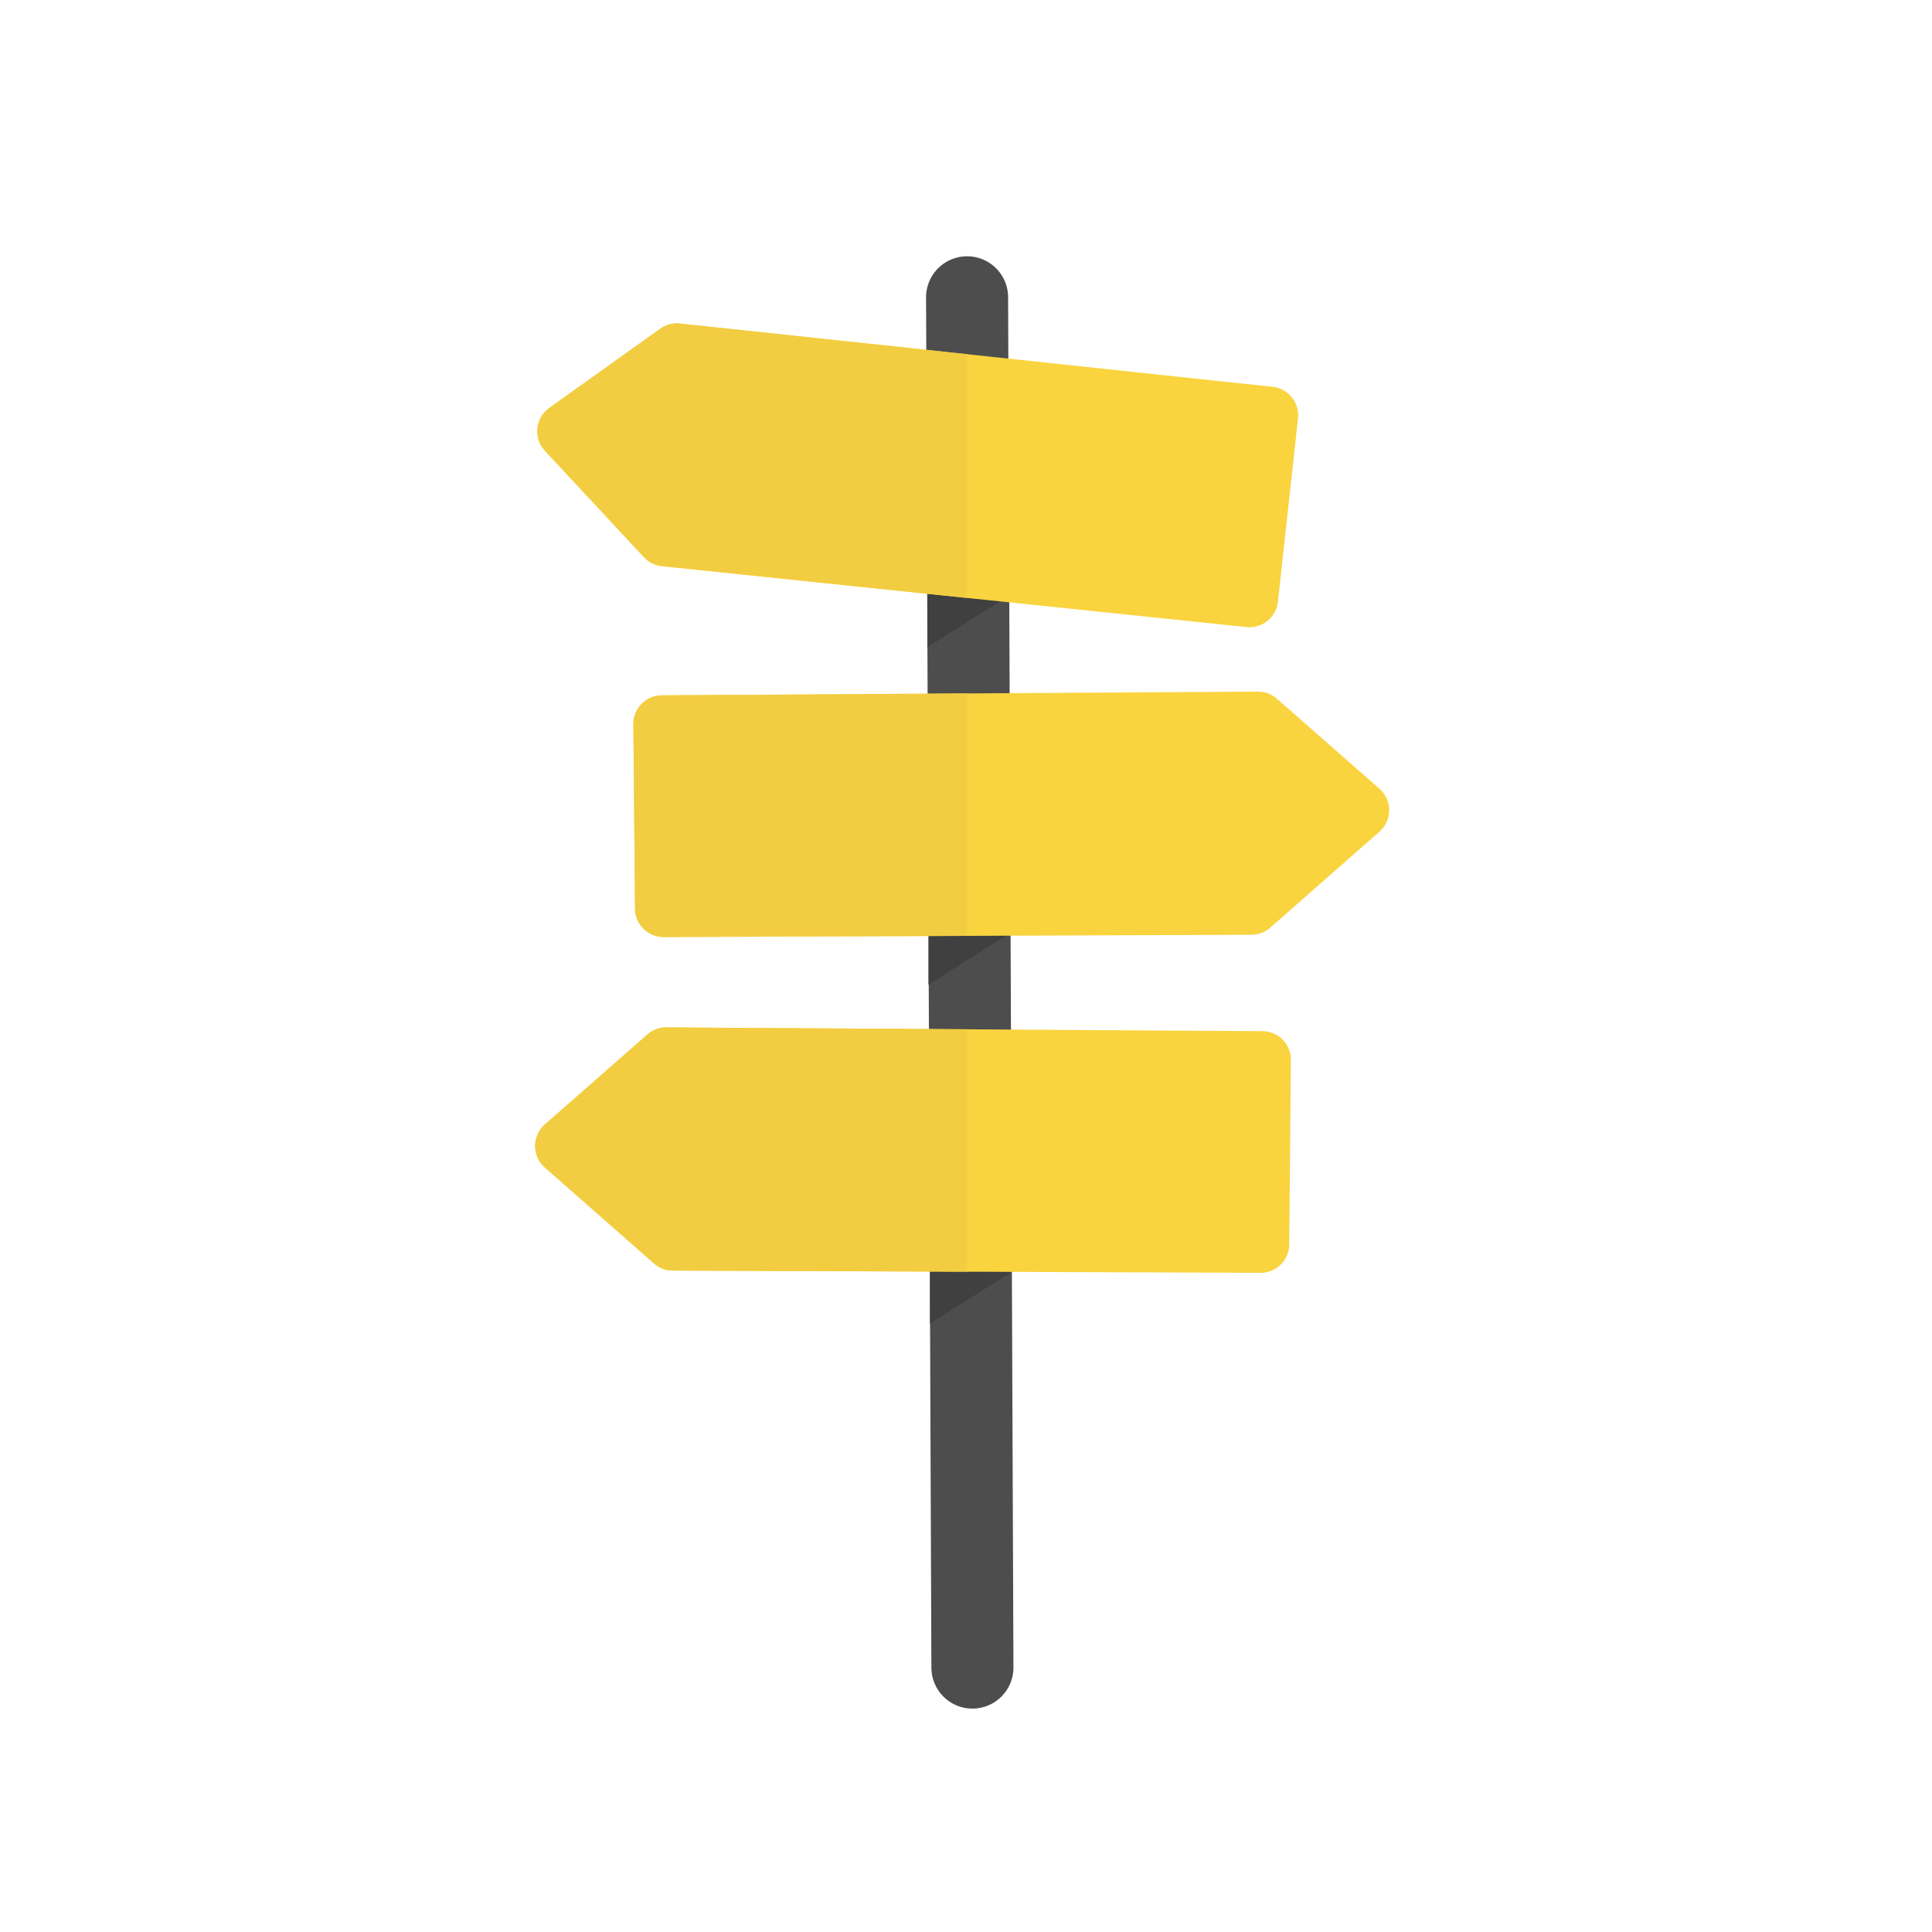
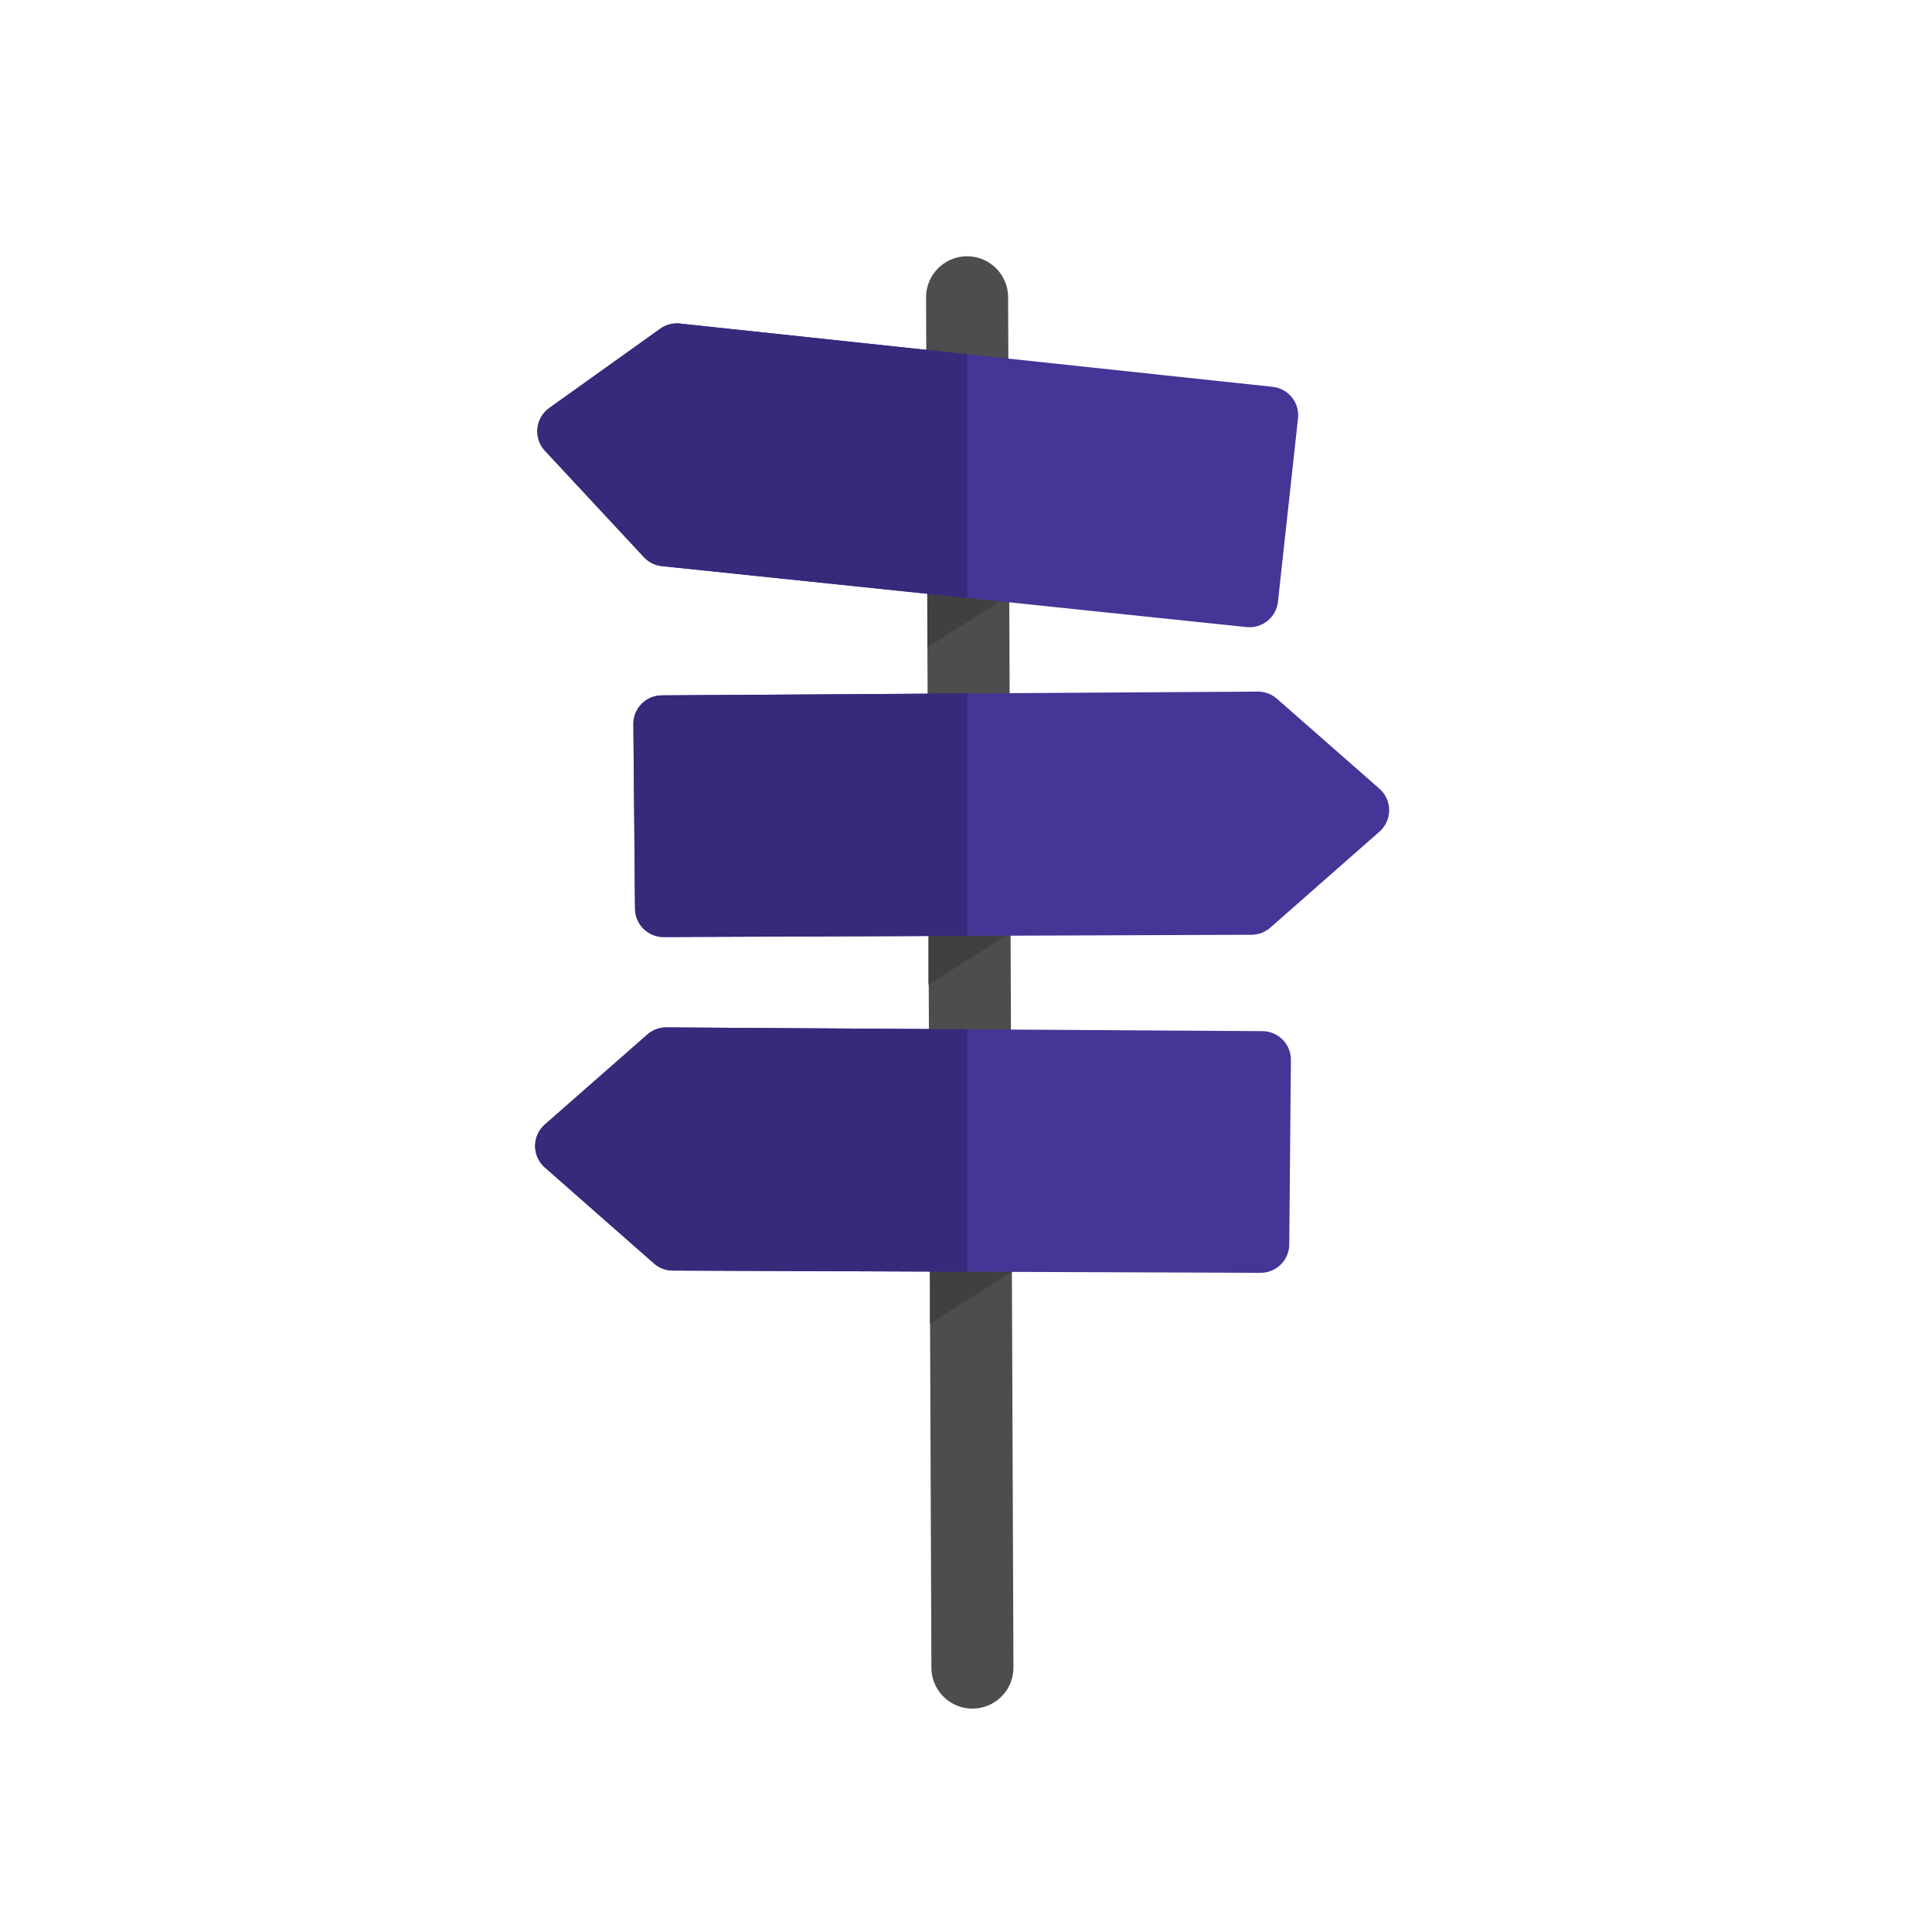
<svg xmlns="http://www.w3.org/2000/svg" width="199mm" height="199mm" viewBox="0 0 199 199" version="1.1" id="svg8">
  <defs id="defs2">
    <clipPath clipPathUnits="userSpaceOnUse" id="clipPath4690">
      <rect style="opacity:1;fill:#f25441;fill-opacity:1;stroke:none;stroke-width:9.693;stroke-linecap:round;stroke-linejoin:round;stroke-miterlimit:4;stroke-dasharray:none;stroke-dashoffset:0;stroke-opacity:1;paint-order:stroke fill markers" id="rect4692" width="49.678" height="105.867" x="55.047" y="77.929" />
    </clipPath>
    <clipPath clipPathUnits="userSpaceOnUse" id="clipPath4694">
      <rect style="opacity:1;fill:#f25441;fill-opacity:1;stroke:none;stroke-width:9.693;stroke-linecap:round;stroke-linejoin:round;stroke-miterlimit:4;stroke-dasharray:none;stroke-dashoffset:0;stroke-opacity:1;paint-order:stroke fill markers" id="rect4696" width="49.678" height="105.867" x="55.047" y="77.929" />
    </clipPath>
    <clipPath clipPathUnits="userSpaceOnUse" id="clipPath4698">
      <rect style="opacity:1;fill:#f25441;fill-opacity:1;stroke:none;stroke-width:9.693;stroke-linecap:round;stroke-linejoin:round;stroke-miterlimit:4;stroke-dasharray:none;stroke-dashoffset:0;stroke-opacity:1;paint-order:stroke fill markers" id="rect4700" width="49.678" height="105.867" x="55.047" y="77.929" />
    </clipPath>
  </defs>
  <g id="layer1" transform="translate(-5.114117,-47.30699)">
    <path style="fill:none;stroke:#4d4d4d;stroke-width:8.451;stroke-linecap:round;stroke-linejoin:miter;stroke-miterlimit:4;stroke-dasharray:none;stroke-opacity:1" d="m 104.725,77.929 0.55,141.142" id="path4533" />
    <path style="fill:#404040;fill-opacity:1;stroke:none;stroke-width:0.265px;stroke-linecap:butt;stroke-linejoin:miter;stroke-opacity:1" d="m 100.763,142.259 -0.017,6.481 9.087,-5.746 z" id="path4599-1" />
-     <path style="fill:#f9d43f;fill-opacity:1;stroke:#f9d43f;stroke-width:5.892;stroke-linecap:butt;stroke-linejoin:round;stroke-miterlimit:4;stroke-dasharray:none;stroke-opacity:1" d="m 73.3,121.876 61.394,-0.386 10.559,9.268 -11.24,9.886 -60.543,0.232 z" id="path4537" />
+     <path style="fill:#463496;fill-opacity:1;stroke:#463496;stroke-width:5.892;stroke-linecap:butt;stroke-linejoin:round;stroke-miterlimit:4;stroke-dasharray:none;stroke-opacity:1" d="m 73.3,121.876 61.394,-0.386 10.559,9.268 -11.24,9.886 -60.543,0.232 z" id="path4537" />
    <path style="fill:#404040;fill-opacity:1;stroke:none;stroke-width:0.265px;stroke-linecap:butt;stroke-linejoin:miter;stroke-opacity:1" d="m 100.921,177.163 -0.017,6.481 9.087,-5.746 z" id="path4599-1-3" />
-     <path style="fill:#f9d43f;fill-opacity:1;stroke:#f9d43f;stroke-width:5.892;stroke-linecap:butt;stroke-linejoin:round;stroke-miterlimit:4;stroke-dasharray:none;stroke-opacity:1" d="m 135.133,156.464 -61.394,-0.386 -10.559,9.268 11.24,9.886 60.543,0.232 z" id="path4537-7" />
+     <path style="fill:#463496;fill-opacity:1;stroke:#463496;stroke-width:5.892;stroke-linecap:butt;stroke-linejoin:round;stroke-miterlimit:4;stroke-dasharray:none;stroke-opacity:1" d="m 135.133,156.464 -61.394,-0.386 -10.559,9.268 11.24,9.886 60.543,0.232 z" id="path4537-7" />
    <path style="fill:#404040;fill-opacity:1;stroke:none;stroke-width:0.265px;stroke-linecap:butt;stroke-linejoin:miter;stroke-opacity:1" d="m 100.647,107.506 -0.017,6.481 9.087,-5.746 z" id="path4599" />
-     <path style="fill:#f9d43f;fill-opacity:1;stroke:#f9d43f;stroke-width:5.892;stroke-linecap:butt;stroke-linejoin:round;stroke-miterlimit:4;stroke-dasharray:none;stroke-opacity:1" d="m 135.883,90.08 -61.048,-6.517 -11.432,8.167 10.196,10.959 60.217,6.278 z" id="path4537-7-4" />
-     <path style="fill:#f2cd41;fill-opacity:1;stroke:#f2cd41;stroke-width:5.892;stroke-linecap:butt;stroke-linejoin:round;stroke-miterlimit:4;stroke-dasharray:none;stroke-opacity:1" d="m 135.133,156.464 -61.394,-0.386 -10.559,9.268 11.24,9.886 60.543,0.232 z" id="path4537-7-1" clip-path="url(#clipPath4698)" />
-     <path style="fill:#f2cd41;fill-opacity:1;stroke:#f2cd41;stroke-width:5.892;stroke-linecap:butt;stroke-linejoin:round;stroke-miterlimit:4;stroke-dasharray:none;stroke-opacity:1" d="m 73.3,121.876 61.394,-0.386 10.559,9.268 -11.24,9.886 -60.543,0.232 z" id="path4537-6" clip-path="url(#clipPath4694)" />
-     <path style="fill:#f2cd41;fill-opacity:1;stroke:#f2cd41;stroke-width:5.892;stroke-linecap:butt;stroke-linejoin:round;stroke-miterlimit:4;stroke-dasharray:none;stroke-opacity:1" d="m 135.883,90.08 -61.048,-6.517 -11.432,8.167 10.196,10.959 60.217,6.278 z" id="path4537-7-4-5" clip-path="url(#clipPath4690)" />
+     <path style="fill:#463496;fill-opacity:1;stroke:#463496;stroke-width:5.892;stroke-linecap:butt;stroke-linejoin:round;stroke-miterlimit:4;stroke-dasharray:none;stroke-opacity:1" d="m 135.883,90.08 -61.048,-6.517 -11.432,8.167 10.196,10.959 60.217,6.278 z" id="path4537-7-4" />
+     <path style="fill:#38297a;fill-opacity:1;stroke:#38297a;stroke-width:5.892;stroke-linecap:butt;stroke-linejoin:round;stroke-miterlimit:4;stroke-dasharray:none;stroke-opacity:1" d="m 135.133,156.464 -61.394,-0.386 -10.559,9.268 11.24,9.886 60.543,0.232 z" id="path4537-7-1" clip-path="url(#clipPath4698)" />
+     <path style="fill:#38297a;fill-opacity:1;stroke:#38297a;stroke-width:5.892;stroke-linecap:butt;stroke-linejoin:round;stroke-miterlimit:4;stroke-dasharray:none;stroke-opacity:1" d="m 73.3,121.876 61.394,-0.386 10.559,9.268 -11.24,9.886 -60.543,0.232 z" id="path4537-6" clip-path="url(#clipPath4694)" />
+     <path style="fill:#38297a;fill-opacity:1;stroke:#38297a;stroke-width:5.892;stroke-linecap:butt;stroke-linejoin:round;stroke-miterlimit:4;stroke-dasharray:none;stroke-opacity:1" d="m 135.883,90.08 -61.048,-6.517 -11.432,8.167 10.196,10.959 60.217,6.278 z" id="path4537-7-4-5" clip-path="url(#clipPath4690)" />
  </g>
</svg>
